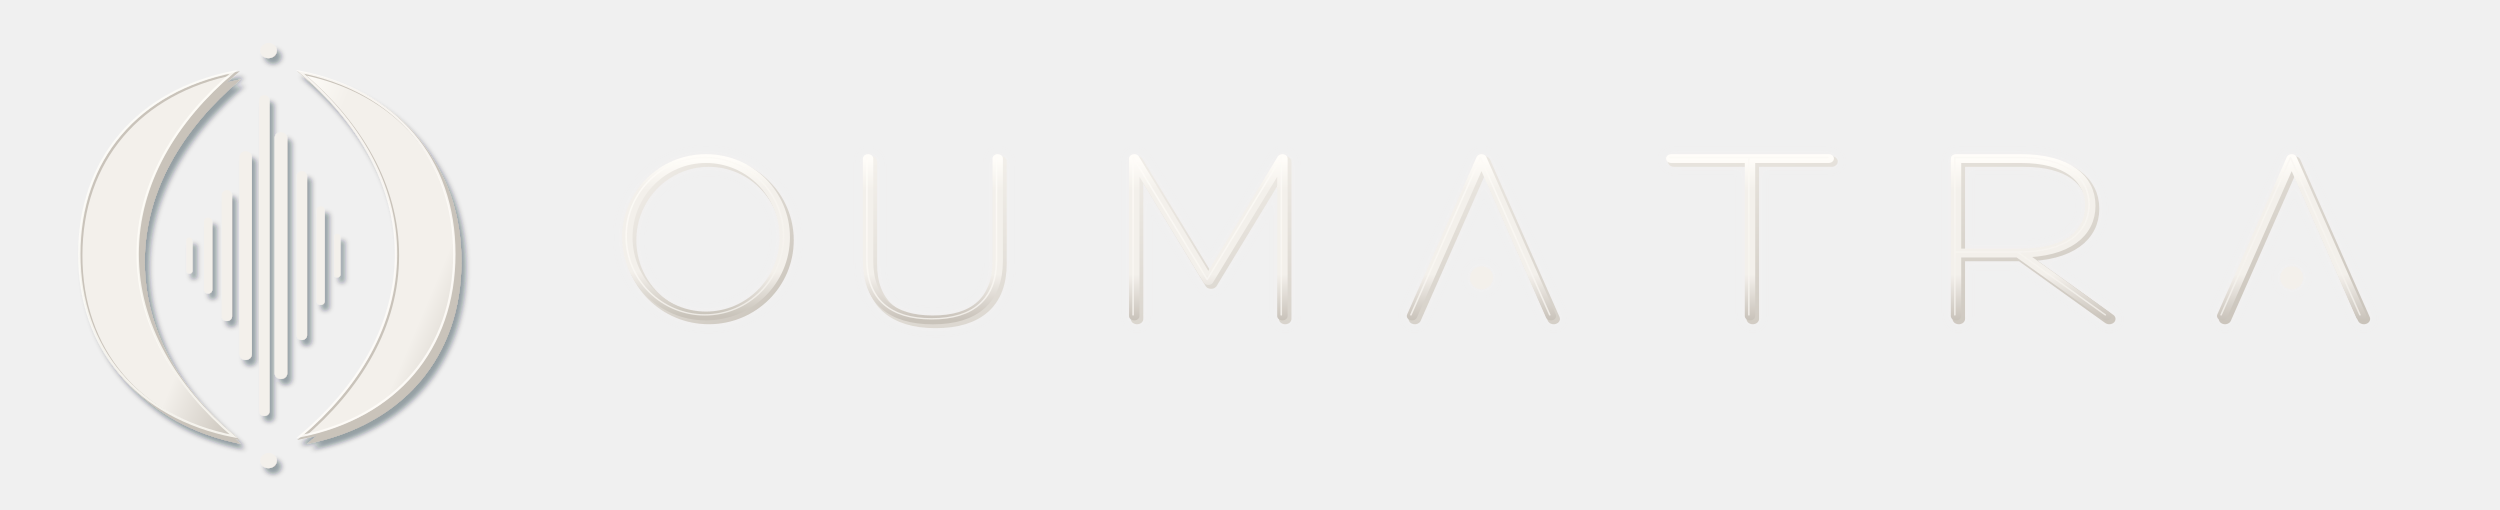
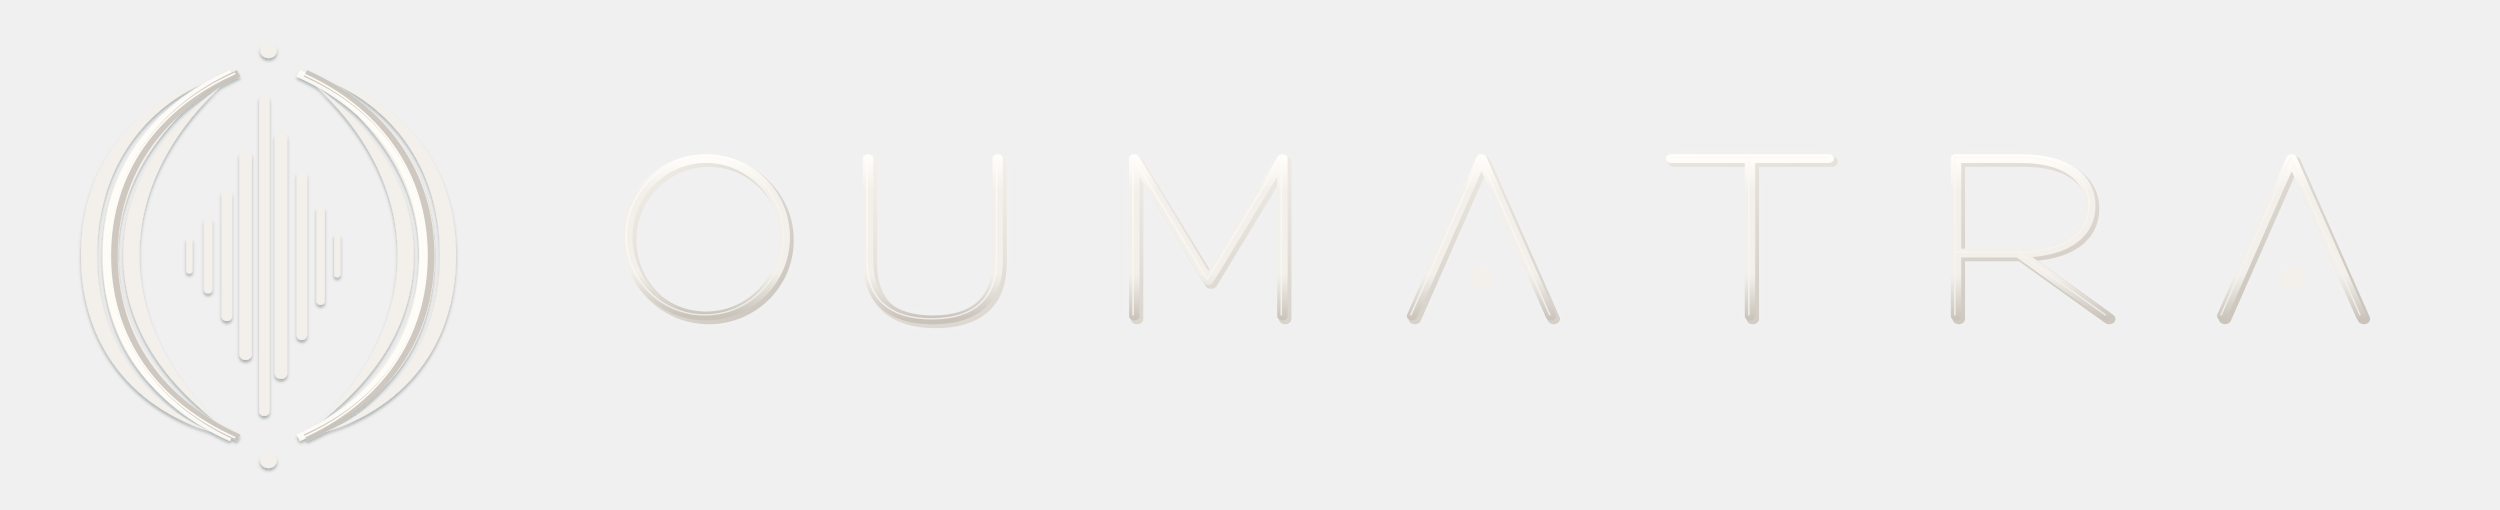
<svg xmlns="http://www.w3.org/2000/svg" viewBox="0 0 1080 220" role="img" aria-labelledby="title">
  <defs>
-     <linearGradient id="left-face" x1="0" y1="0" x2="1" y2="1">
-       <stop stop-color="#FFFDF9" />
-       <stop offset=".18" stop-color="#F3F0EB" />
-       <stop offset=".72" stop-color="#F3F0EB" />
+     <radialGradient id="left-face">
+       <stop stop-color="#F3F0EB" />
+       <stop offset=".7" stop-color="#F3F0EB" />
      <stop offset="1" stop-color="#C9C3BA" />
-     </linearGradient>
-     <linearGradient id="right-face" x1="0" y1="0" x2="1" y2="1">
-       <stop stop-color="#FFFDF9" />
-       <stop offset=".18" stop-color="#F3F0EB" />
-       <stop offset=".72" stop-color="#F3F0EB" />
+     </radialGradient>
+     <radialGradient id="right-face">
+       <stop stop-color="#F3F0EB" />
+       <stop offset=".7" stop-color="#F3F0EB" />
      <stop offset="1" stop-color="#C9C3BA" />
-     </linearGradient>
+     </radialGradient>
    <linearGradient id="word-face" x1="0" y1="0" x2="0" y2="1">
      <stop stop-color="#FFFDF9" />
      <stop offset=".2" stop-color="#F3F0EB" />
      <stop offset=".72" stop-color="#F3F0EB" />
      <stop offset="1" stop-color="#C9C3BA" />
    </linearGradient>
    <linearGradient id="word-highlight" x1="0" y1="0" x2="1" y2="1">
      <stop stop-color="#FFFDF9" />
      <stop offset="1" stop-color="#F3F0EB" />
    </linearGradient>
    <linearGradient id="word-shadow" x1="0" y1="0" x2="1" y2="1">
      <stop stop-color="#F3F0EB" />
      <stop offset="1" stop-color="#C9C3BA" />
    </linearGradient>
    <filter id="raised" x="-30%" y="-30%" width="170%" height="180%">
-       <feDropShadow dx="2.2" dy="3.2" stdDeviation="1.25" flood-color="#061C22" flood-opacity=".38" />
+       <feDropShadow dx="0" dy="1.4" stdDeviation=".9" flood-color="#061C22" flood-opacity=".3" />
    </filter>
    <filter id="word-depth" x="-8%" y="-20%" width="116%" height="150%">
      <feGaussianBlur in="SourceAlpha" stdDeviation="2" result="glowAlpha" />
      <feFlood flood-color="#F3F0EB" flood-opacity=".14" />
      <feComposite in2="glowAlpha" operator="in" result="glow" />
      <feDropShadow dx="1.6" dy="2.4" stdDeviation="1.1" flood-color="#061C22" flood-opacity=".38" />
      <feMerge>
        <feMergeNode in="glow" />
        <feMergeNode in="SourceGraphic" />
      </feMerge>
    </filter>
+     <mask id="left-split">
+       <rect width="240" height="240" fill="#fff" />
+       <path d="M104 24C62 38 39 74 39 120s23 82 65 96" fill="none" stroke="#000" stroke-width="2.6" />
+       <path d="M104 24C72 47 49 80 49 120s23 73 55 96" fill="none" stroke="#000" stroke-width="2.6" />
+     </mask>
+     <mask id="right-split">
+       <rect width="240" height="240" fill="#fff" />
+       <path d="M136 24c42 14 65 50 65 96s-23 82-65 96" fill="none" stroke="#000" stroke-width="2.6" />
+       <path d="M136 24c32 23 55 56 55 96s-23 73-55 96" fill="none" stroke="#000" stroke-width="2.6" />
+     </mask>
  </defs>
  <g transform="translate(8 12) scale(.9 .82)">
    <g filter="url(#raised)">
-       <path d="M104 24C58 34 30 70 30 120s28 86 74 96C76 190 58 157 58 120s18-70 46-96Z" fill="#C9C3BA" transform="translate(2.6 3.2)" />
-       <path d="M136 24c46 10 74 46 74 96s-28 86-74 96c28-26 46-59 46-96s-18-70-46-96Z" fill="#C9C3BA" transform="translate(2.6 3.2)" />
-       <path d="M104 24C58 34 30 70 30 120s28 86 74 96C76 190 58 157 58 120s18-70 46-96Z" fill="url(#left-face)" stroke="#C9C3BA" stroke-width="1.35" />
-       <path d="M136 24c46 10 74 46 74 96s-28 86-74 96c28-26 46-59 46-96s-18-70-46-96Z" fill="url(#right-face)" stroke="#C9C3BA" stroke-width="1.35" />
-       <path d="M104 24C58 34 30 70 30 120s28 86 74 96C76 190 58 157 58 120s18-70 46-96Z" fill="none" stroke="#FFFDF9" stroke-opacity=".8" stroke-width="1.15" transform="translate(-.8 -.8)" />
-       <path d="M136 24c46 10 74 46 74 96s-28 86-74 96c28-26 46-59 46-96s-18-70-46-96Z" fill="none" stroke="#FFFDF9" stroke-opacity=".85" stroke-width="1.15" transform="translate(-.8 -.8)" />
+       <path d="M104 24C58 34 30 70 30 120s28 86 74 96C76 190 58 157 58 120s18-70 46-96Z" fill="#F3F0EB" mask="url(#left-split)" />
+       <path d="M136 24c46 10 74 46 74 96s-28 86-74 96c28-26 46-59 46-96s-18-70-46-96Z" fill="#F3F0EB" mask="url(#right-split)" />
+       <g fill="none" stroke-linecap="butt">
+         <path d="M104 24C67 42 44 76 44 120s23 78 60 96" stroke="#FFFDF9" stroke-opacity=".9" stroke-width="3.8" transform="translate(-1.7 0)" />
+         <path d="M104 24C67 42 44 76 44 120s23 78 60 96" stroke="#C9C3BA" stroke-opacity=".88" stroke-width="3.8" transform="translate(1.7 0)" />
+         <path d="M104 24C67 42 44 76 44 120s23 78 60 96" stroke="#FFFDF9" stroke-opacity=".96" stroke-width=".9" />
+         <path d="M136 24c37 18 60 52 60 96s-23 78-60 96" stroke="#FFFDF9" stroke-opacity=".9" stroke-width="3.8" transform="translate(-1.7 0)" />
+         <path d="M136 24c37 18 60 52 60 96s-23 78-60 96" stroke="#C9C3BA" stroke-opacity=".88" stroke-width="3.8" transform="translate(1.7 0)" />
+         <path d="M136 24c37 18 60 52 60 96s-23 78-60 96" stroke="#FFFDF9" stroke-opacity=".96" stroke-width=".9" />
+       </g>
      <g fill="none" stroke-linecap="round">
        <path d="M82 112v16" stroke="#F3F0EB" stroke-width="3" />
        <path d="M91 102v36" stroke="#F3F0EB" stroke-width="4" />
        <path d="M100 88v64" stroke="#F3F0EB" stroke-width="5" />
        <path d="M109 68v104" stroke="#F3F0EB" stroke-width="6" />
        <path d="M118 38v164" stroke="#F3F0EB" stroke-width="5" />
        <path d="M126 58v124" stroke="#F3F0EB" stroke-width="6" />
        <path d="M136 78v84" stroke="#F3F0EB" stroke-width="5" />
        <path d="M145 96v48" stroke="#F3F0EB" stroke-width="4" />
        <path d="M153 110v20" stroke="#F3F0EB" stroke-width="3" />
      </g>
      <circle cx="120" cy="12" r="4" fill="#F3F0EB" />
      <circle cx="120" cy="228" r="4" fill="#F3F0EB" />
    </g>
  </g>
  <g filter="url(#word-depth)">
    <g transform="translate(270 43) scale(1 .85) translate(1.2 1.5)" fill="none" stroke="url(#word-shadow)" stroke-width="5.4" stroke-linecap="round" stroke-linejoin="round">
      <ellipse cx="35" cy="70" rx="34" ry="40" />
      <path d="M105 30v52c0 20 10 30 28 30s28-10 28-30V30M220 110V30l32 62 32-62v80M340 110l30-80 30 80M452 30h68m-34 0v80M575 110V30h28c20 0 30 10 30 24s-10 24-30 24h-28m27 0 38 32M690 110l30-80 30 80" />
    </g>
    <g transform="translate(270 43) scale(1 .85)" fill="none" stroke="url(#word-face)" stroke-width="4.5" stroke-linecap="round" stroke-linejoin="round">
      <ellipse cx="35" cy="70" rx="34" ry="40" />
      <path d="M105 30v52c0 20 10 30 28 30s28-10 28-30V30M220 110V30l32 62 32-62v80M340 110l30-80 30 80M452 30h68m-34 0v80M575 110V30h28c20 0 30 10 30 24s-10 24-30 24h-28m27 0 38 32M690 110l30-80 30 80" />
    </g>
    <g transform="translate(270 43) scale(1 .85) translate(-.5 -.55)" fill="none" stroke="url(#word-highlight)" stroke-opacity=".8" stroke-width=".7" stroke-linecap="round" stroke-linejoin="round">
      <ellipse cx="35" cy="70" rx="34" ry="40" />
      <path d="M105 30v52c0 20 10 30 28 30s28-10 28-30V30M220 110V30l32 62 32-62v80M340 110l30-80 30 80M452 30h68m-34 0v80M575 110V30h28c20 0 30 10 30 24s-10 24-30 24h-28m27 0 38 32M690 110l30-80 30 80" />
    </g>
    <g fill="#F3F0EB">
      <circle cx="640" cy="120" r="5" />
      <circle cx="990" cy="120" r="5" />
    </g>
  </g>
</svg>
